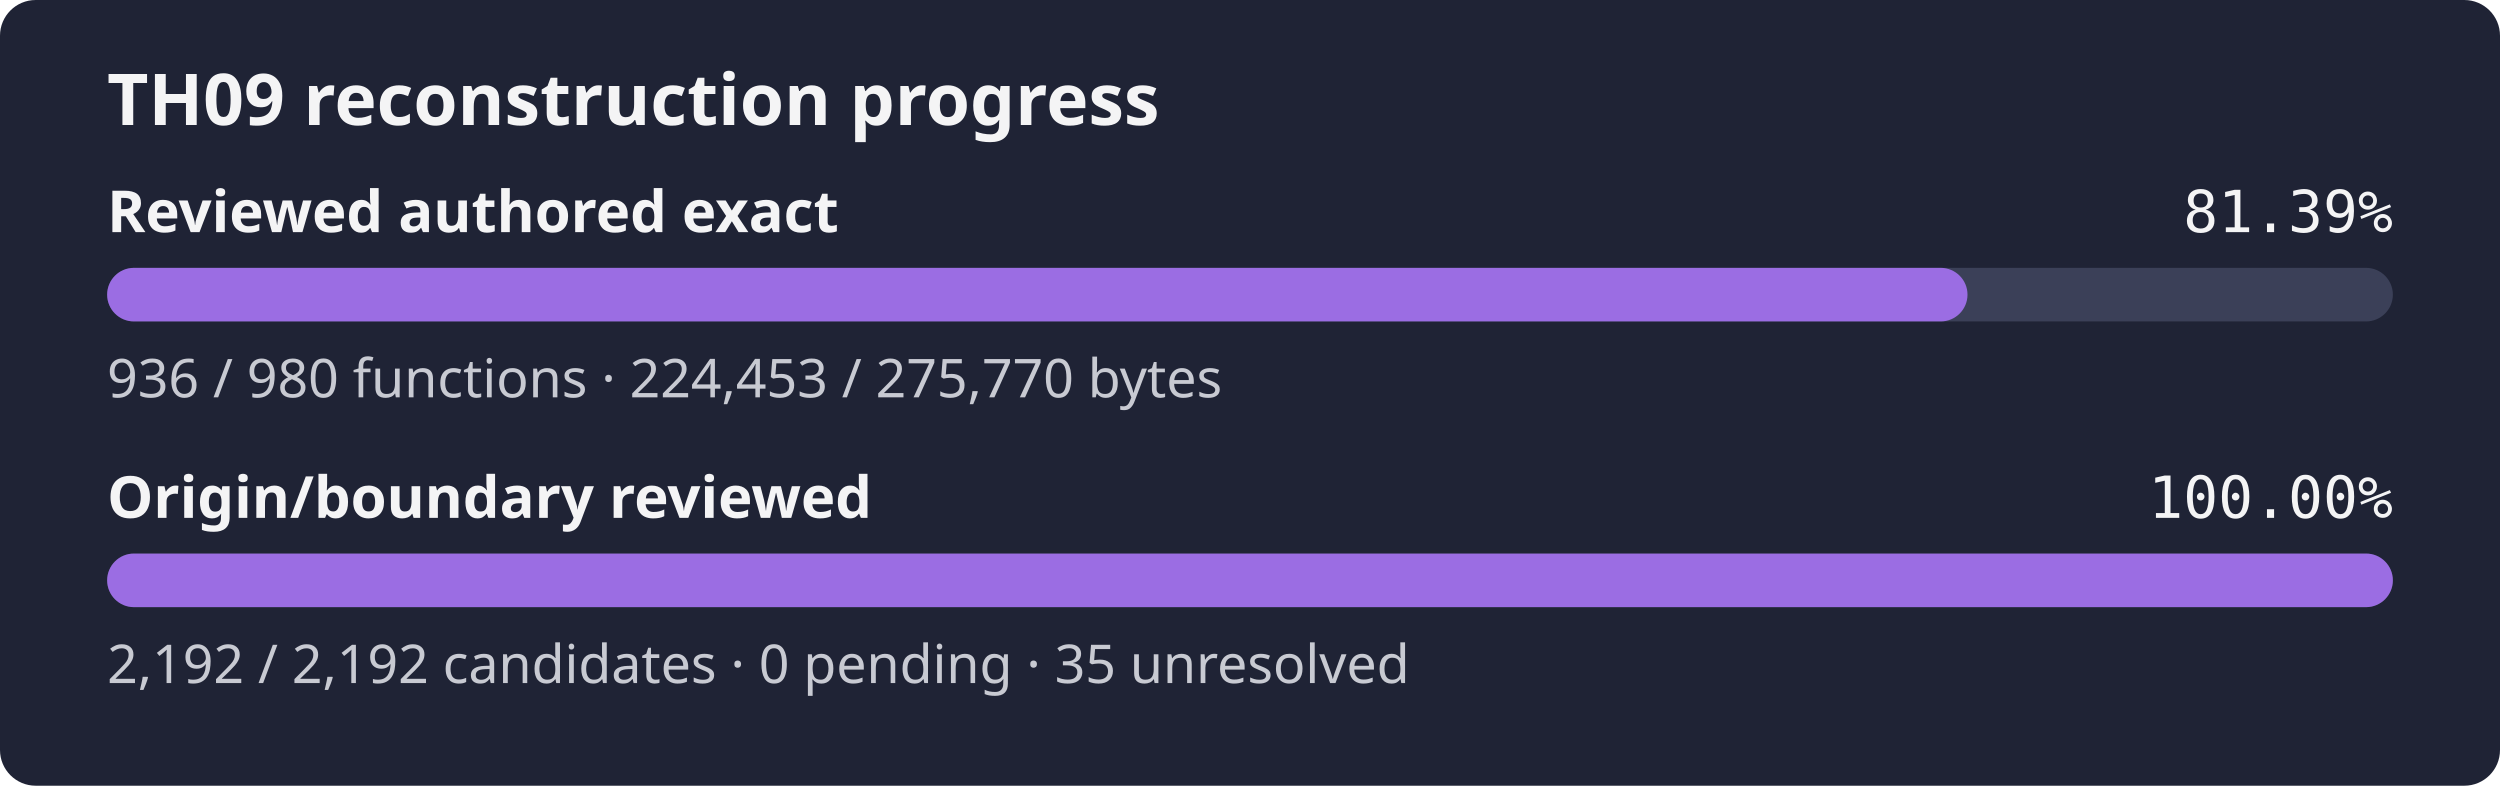
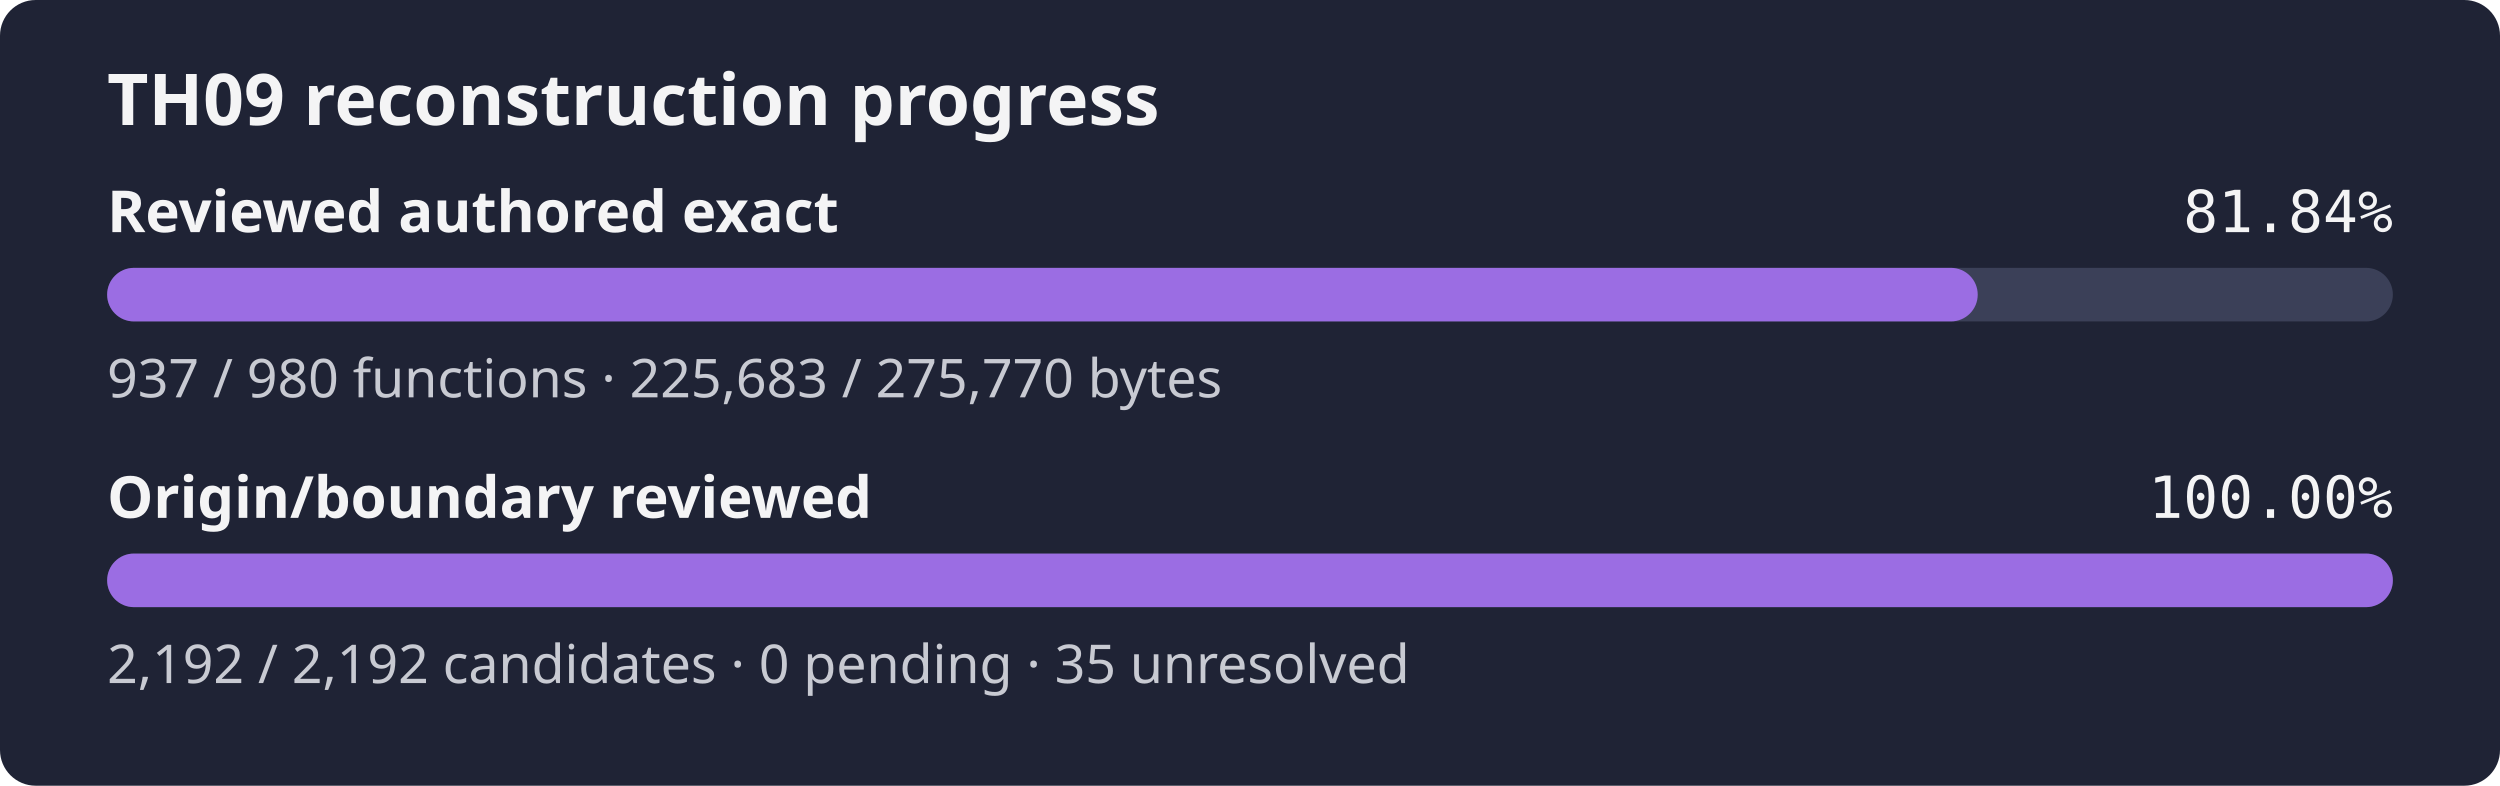
- <svg xmlns="http://www.w3.org/2000/svg" width="560" height="176" role="img" aria-label="TH09 reconstruction progress: reviewed authored 81.39% exact bytes, origin review 100.00%">
+ <svg xmlns="http://www.w3.org/2000/svg" width="560" height="176" role="img" aria-label="TH09 reconstruction progress: reviewed authored 81.84% exact bytes, origin review 100.00%">
  <rect width="560" height="176" rx="8" fill="#1f2335" />
  <text x="24" y="28" fill="#f4f4f5" font-family="sans-serif" font-size="16" font-weight="600">TH09 reconstruction progress</text>
  <text x="24" y="52" fill="#f4f4f5" font-family="sans-serif" font-size="13" font-weight="600">Reviewed authored exact</text>
-   <text x="536" y="52" fill="#f4f4f5" text-anchor="end" font-family="monospace" font-size="13">81.39%</text>
+   <text x="536" y="52" fill="#f4f4f5" text-anchor="end" font-family="monospace" font-size="13">81.84%</text>
  <rect x="24" y="60" width="512" height="12" rx="6" fill="#3b4058" />
-   <rect x="24" y="60" width="416.72" height="12" rx="6" fill="#9b6de3" />
-   <text x="24" y="89" fill="#c8cad2" font-family="sans-serif" font-size="12">936 / 980 functions · 224,453 / 275,770 bytes</text>
+   <rect x="24" y="60" width="419.01" height="12" rx="6" fill="#9b6de3" />
+   <text x="24" y="89" fill="#c8cad2" font-family="sans-serif" font-size="12">937 / 980 functions · 225,683 / 275,770 bytes</text>
  <text x="24" y="116" fill="#f4f4f5" font-family="sans-serif" font-size="13" font-weight="600">Origin/boundary reviewed</text>
  <text x="536" y="116" fill="#f4f4f5" text-anchor="end" font-family="monospace" font-size="13">100.00%</text>
  <rect x="24" y="124" width="512" height="12" rx="6" fill="#3b4058" />
  <rect x="24" y="124" width="512.00" height="12" rx="6" fill="#9b6de3" />
  <text x="24" y="153" fill="#c8cad2" font-family="sans-serif" font-size="12">2,192 / 2,192 candidates · 0 pending · 35 unresolved</text>
</svg>
